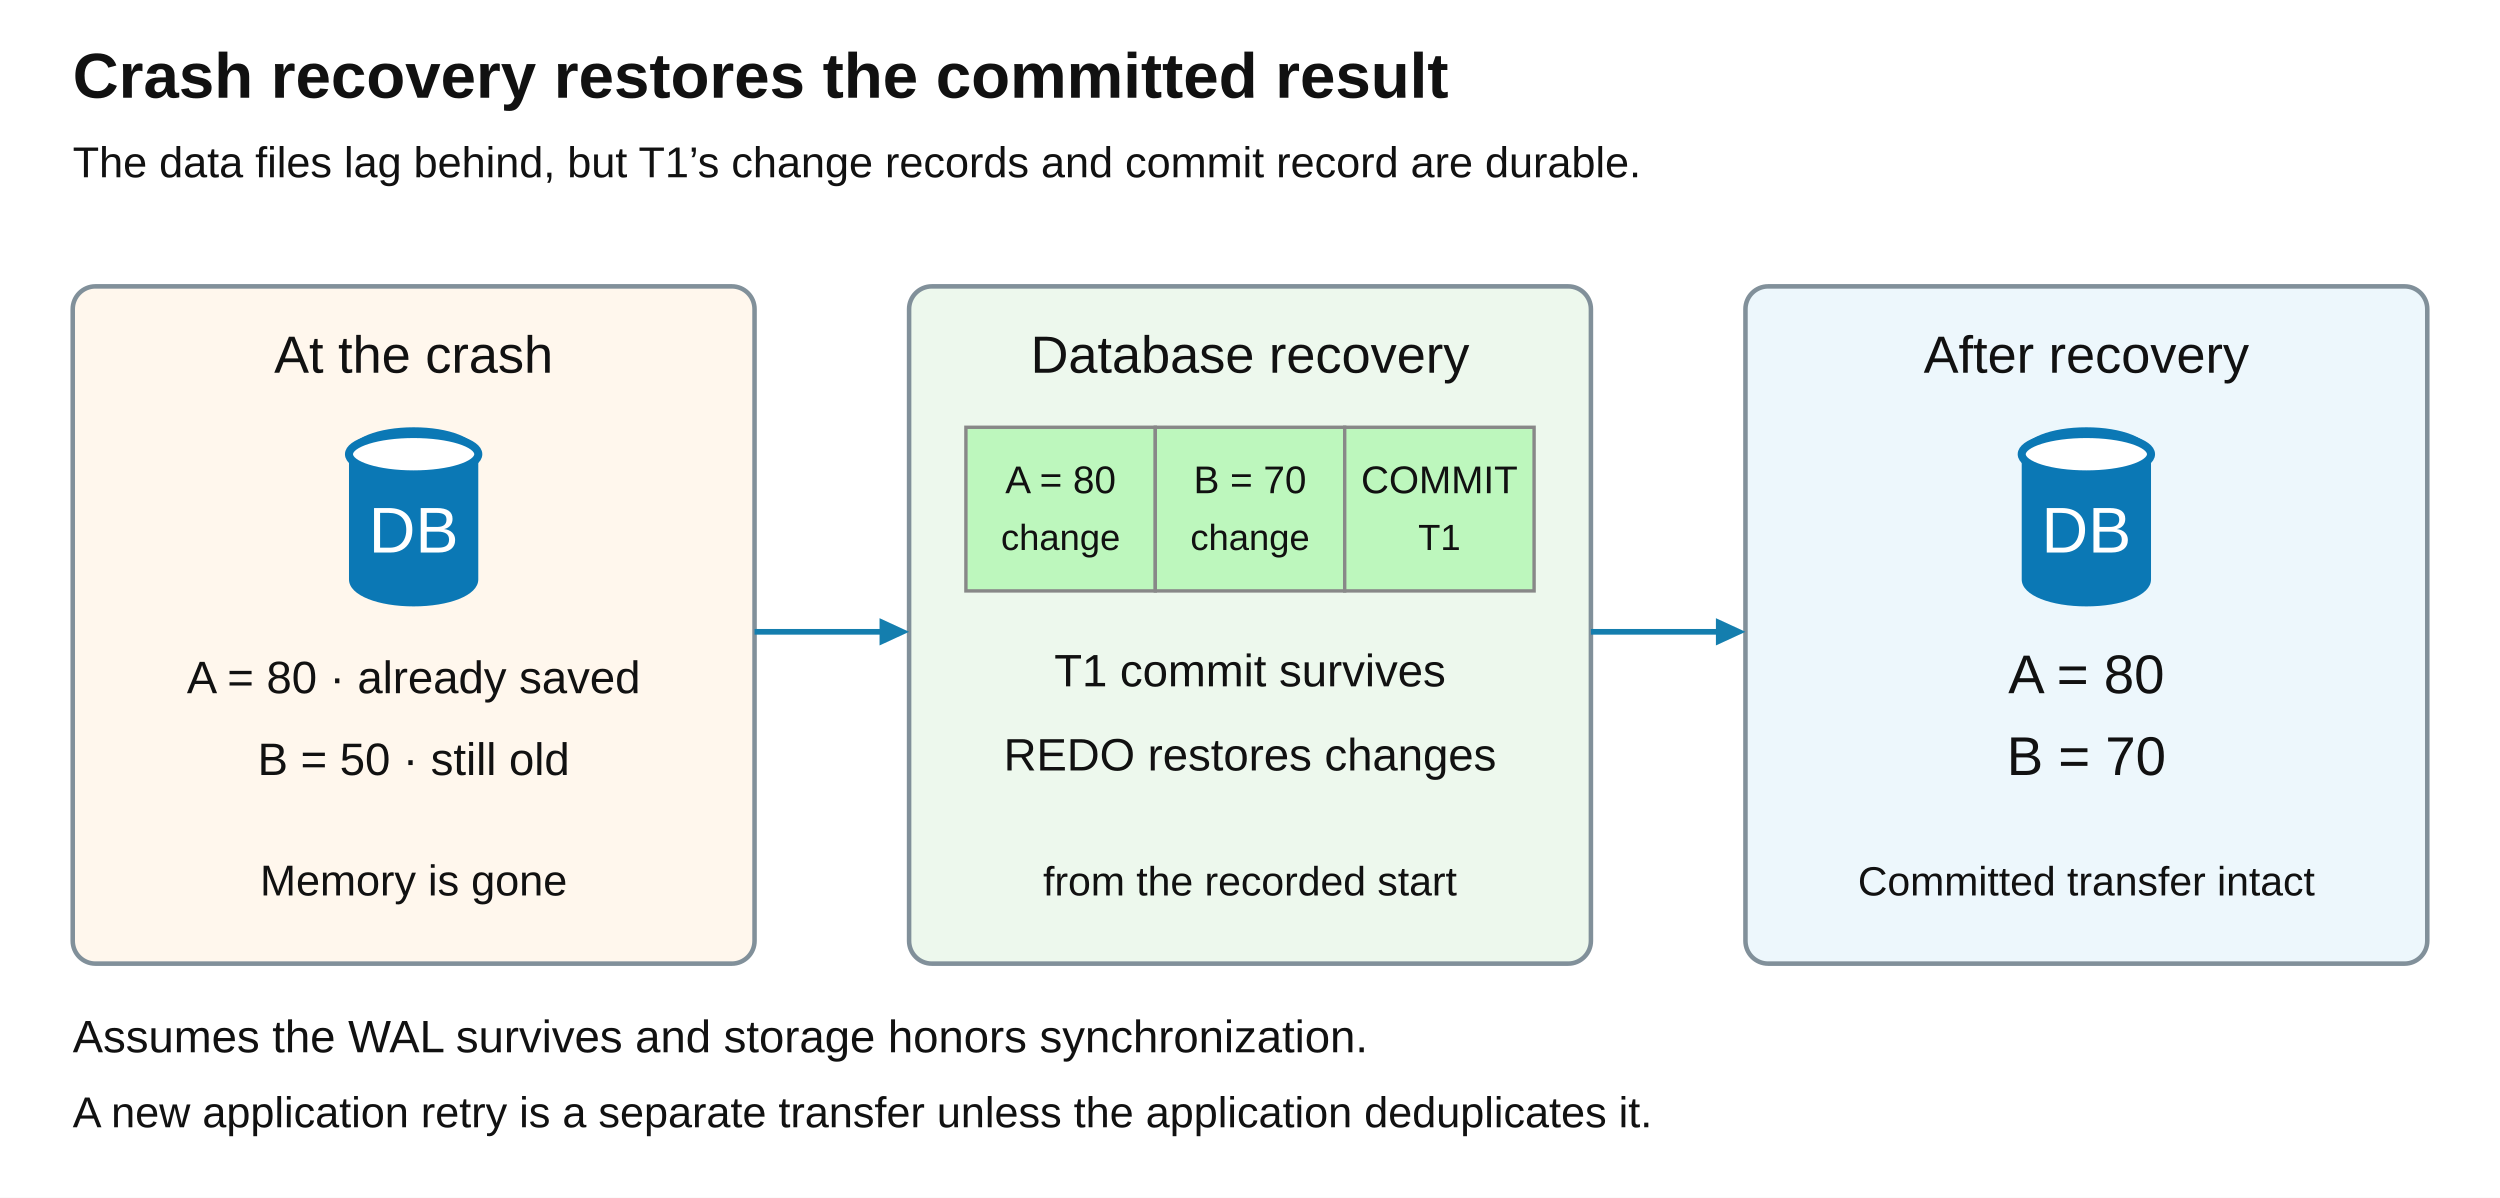
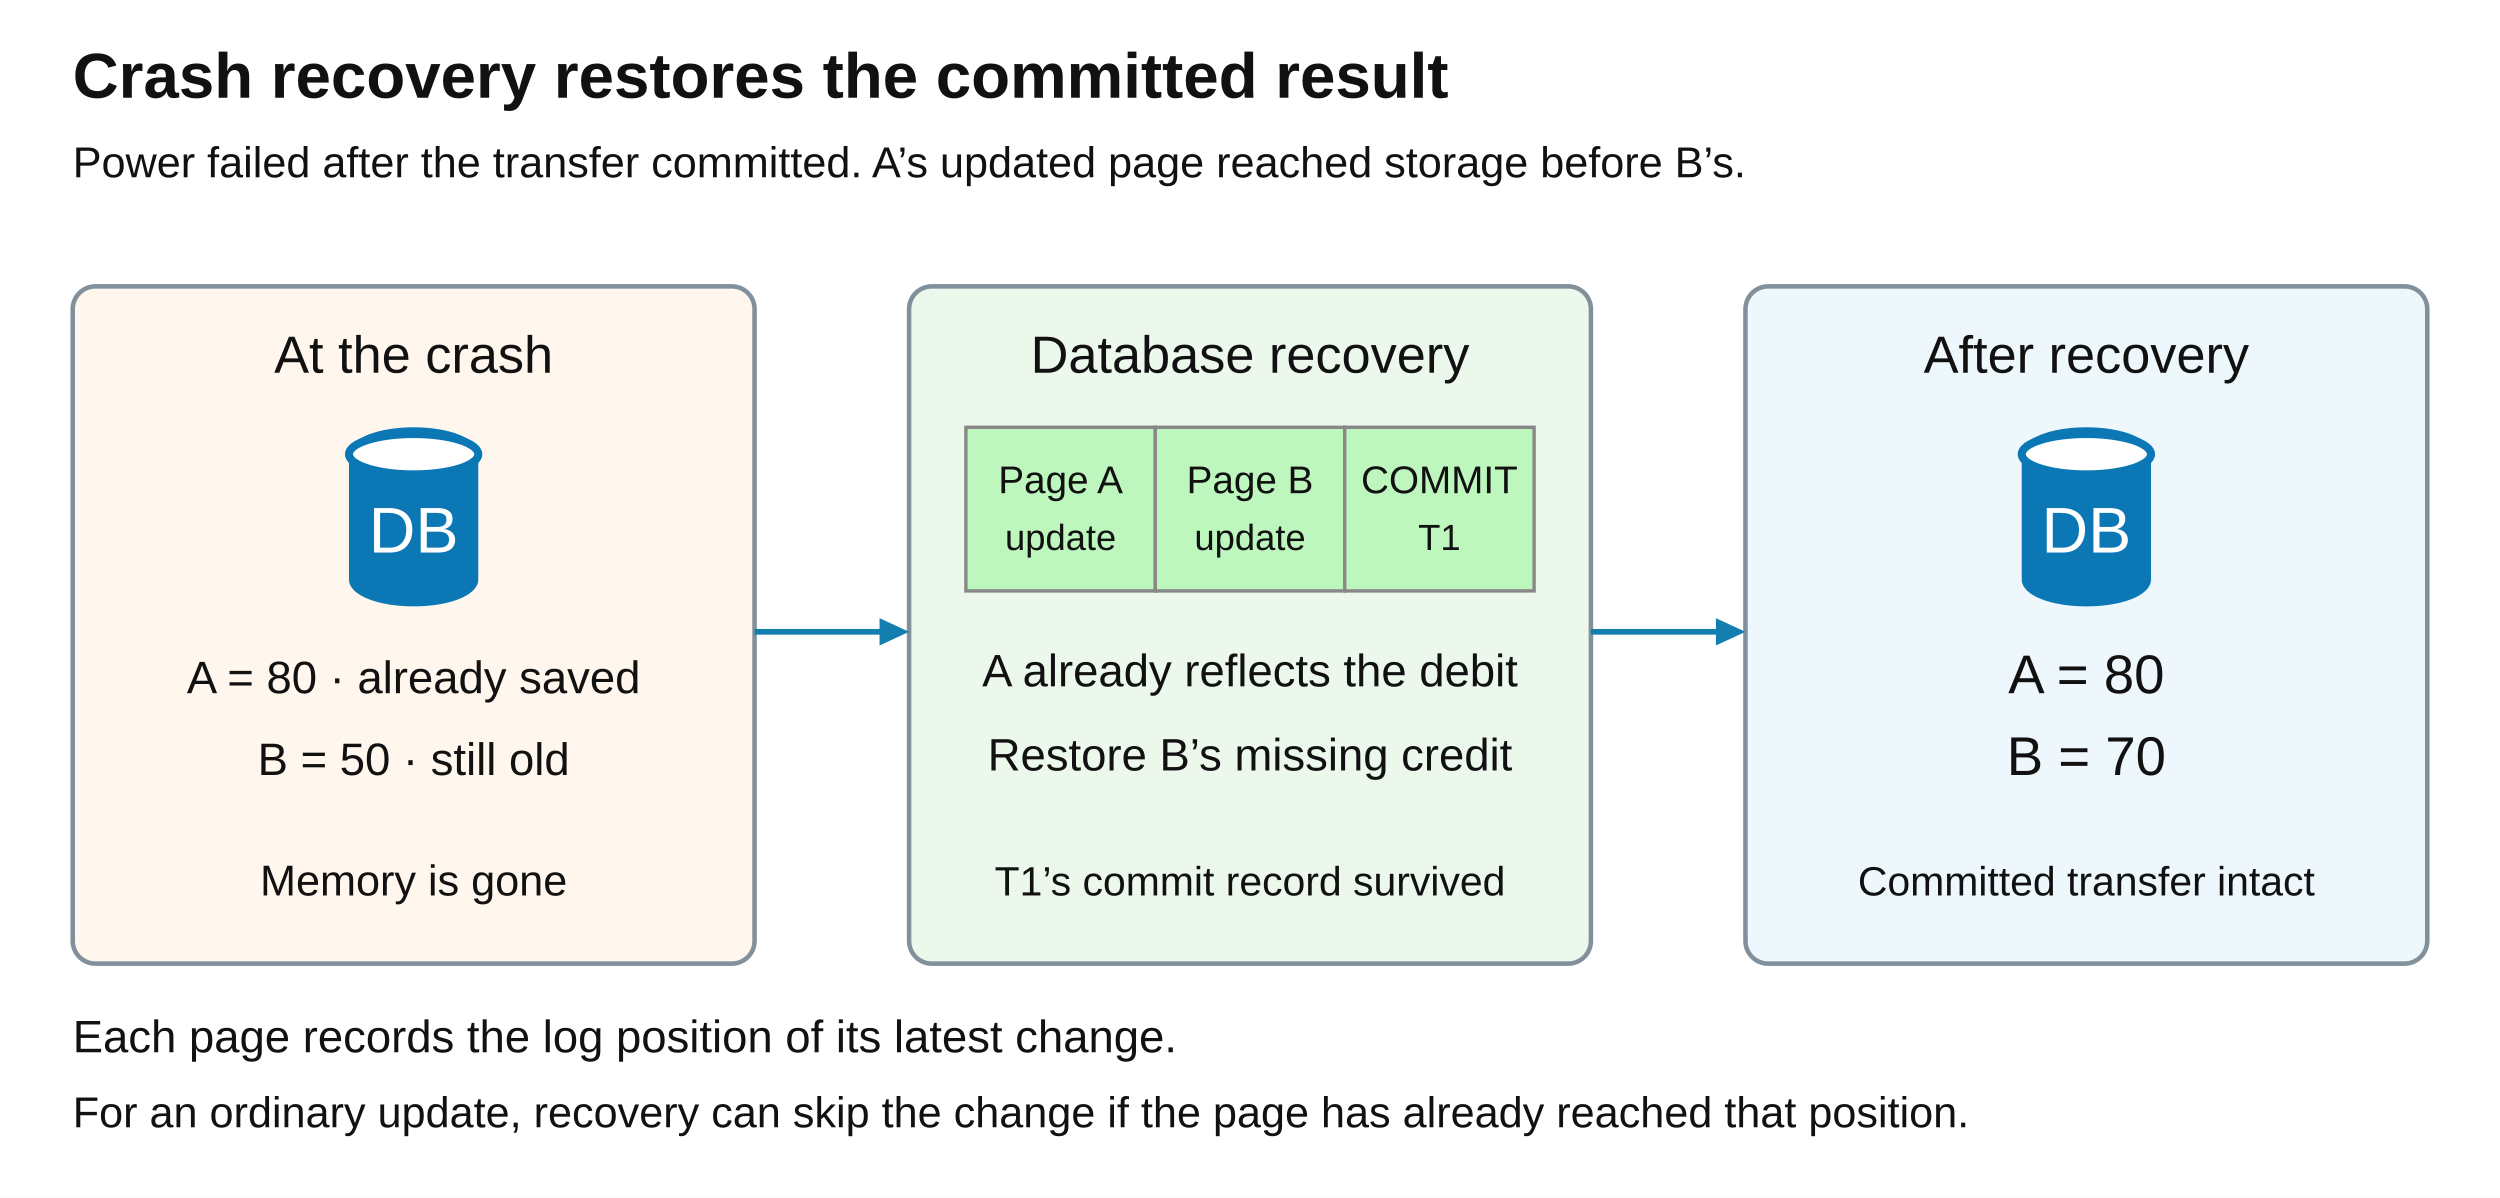
<svg xmlns="http://www.w3.org/2000/svg" width="1100" height="527" viewBox="0 0 1100 527" role="img" aria-labelledby="title desc">
  <defs>
    <style>text{font-family:Arial,Helvetica,sans-serif}</style>
    <symbol id="laptop" viewBox="0 0 110 70">
      <rect x="16" y="4" width="78" height="49" rx="5" fill="white" stroke="#111" stroke-width="5" />
      <path d="M7 58H103L96 66H14Z" fill="#111" />
      <rect x="48" y="59" width="18" height="3" rx="1.5" fill="white" />
    </symbol>
    <symbol id="server" viewBox="0 0 64 112">
      <rect width="64" height="112" rx="7" fill="#63c51b" />
      <path d="M13 18H51M13 82H51M13 96H51" stroke="white" stroke-width="6" />
    </symbol>
    <symbol id="database" viewBox="964 458 108 143">
      <path d="M970 482C970 470 992 462 1018 462S1066 470 1066 482V575C1066 587 1044 595 1018 595S970 587 970 575Z" fill="#0b78b5" />
      <ellipse cx="1018" cy="482" rx="48" ry="15" fill="white" stroke="#0b78b5" stroke-width="6" />
      <text x="1018" y="555" text-anchor="middle" font-family="Arial,Helvetica,sans-serif" font-size="48" fill="white">DB</text>
    </symbol>
  </defs>
  <rect width="1100" height="527" fill="#fff" />
  <text x="32" y="43" font-size="28" text-anchor="start" fill="#111" font-weight="700">Crash recovery restores the committed result</text>
-   <text x="32" y="78" font-size="19" text-anchor="start" fill="#111" font-weight="400">The data files lag behind, but T1’s change records and commit record are durable.</text>
+   <text x="32" y="78" font-size="19" text-anchor="start" fill="#111" font-weight="400">Power failed after the transfer committed. A’s updated page reached storage before B’s.</text>
  <rect id="crash" x="32" y="126" width="300" height="298" rx="10" fill="#fff7ed" stroke="#81909a" stroke-width="2" />
  <text x="182" y="164" font-size="23" text-anchor="middle" fill="#111" font-weight="400">At the crash</text>
  <use href="#database" x="150" y="184" width="64" height="88" />
  <text x="182" y="305" font-size="20" text-anchor="middle" fill="#111" font-weight="400">A = 80 · already saved</text>
  <text x="182" y="341" font-size="20" text-anchor="middle" fill="#111" font-weight="400">B = 50 · still old</text>
  <text x="182" y="394" font-size="19" text-anchor="middle" fill="#111" font-weight="400">Memory is gone</text>
  <rect id="recovery" x="400" y="126" width="300" height="298" rx="10" fill="#edf8ed" stroke="#81909a" stroke-width="2" />
  <text x="550" y="164" font-size="23" text-anchor="middle" fill="#111" font-weight="400">Database recovery</text>
  <rect id="recovery-log-0" x="425.0" y="188" width="83.333" height="72" fill="#bdf7bd" stroke="#888" stroke-width="1.5" />
-   <text x="466.667" y="217" font-size="17" text-anchor="middle" fill="#111" font-weight="400">A = 80</text>
-   <text x="466.667" y="242" font-size="16" text-anchor="middle" fill="#111" font-weight="400">change</text>
+   <text x="466.667" y="217" font-size="17" text-anchor="middle" fill="#111" font-weight="400">Page A</text>
+   <text x="466.667" y="242" font-size="16" text-anchor="middle" fill="#111" font-weight="400">update</text>
  <rect id="recovery-log-1" x="508.333" y="188" width="83.333" height="72" fill="#bdf7bd" stroke="#888" stroke-width="1.5" />
-   <text x="550.0" y="217" font-size="17" text-anchor="middle" fill="#111" font-weight="400">B = 70</text>
-   <text x="550.0" y="242" font-size="16" text-anchor="middle" fill="#111" font-weight="400">change</text>
+   <text x="550.0" y="217" font-size="17" text-anchor="middle" fill="#111" font-weight="400">Page B</text>
+   <text x="550.0" y="242" font-size="16" text-anchor="middle" fill="#111" font-weight="400">update</text>
  <rect id="recovery-log-2" x="591.667" y="188" width="83.333" height="72" fill="#bdf7bd" stroke="#888" stroke-width="1.5" />
  <text x="633.333" y="217" font-size="17" text-anchor="middle" fill="#111" font-weight="400">COMMIT</text>
  <text x="633.333" y="242" font-size="16" text-anchor="middle" fill="#111" font-weight="400">T1</text>
-   <text x="550" y="302" font-size="20" text-anchor="middle" fill="#111" font-weight="400">T1 commit survives</text>
-   <text x="550" y="339" font-size="20" text-anchor="middle" fill="#111" font-weight="400">REDO restores changes</text>
-   <text x="550" y="394" font-size="18" text-anchor="middle" fill="#111" font-weight="400">from the recorded start</text>
+   <text x="550" y="302" font-size="20" text-anchor="middle" fill="#111" font-weight="400">A already reflects the debit</text>
+   <text x="550" y="339" font-size="20" text-anchor="middle" fill="#111" font-weight="400">Restore B’s missing credit</text>
+   <text x="550" y="394" font-size="18" text-anchor="middle" fill="#111" font-weight="400">T1’s commit record survived</text>
  <path id="read-after-crash-shaft" data-connector="true" d="M332 278 H391" fill="none" stroke="#147eae" stroke-width="2.5" />
  <polygon id="read-after-crash-head" points="400,278 387,272 387,284" fill="#147eae" />
  <rect id="restored" x="768" y="126" width="300" height="298" rx="10" fill="#edf7fc" stroke="#81909a" stroke-width="2" />
  <text x="918" y="164" font-size="23" text-anchor="middle" fill="#111" font-weight="400">After recovery</text>
  <use href="#database" x="886" y="184" width="64" height="88" />
  <text x="918" y="305" font-size="24" text-anchor="middle" fill="#111" font-weight="400">A = 80</text>
  <text x="918" y="341" font-size="24" text-anchor="middle" fill="#111" font-weight="400">B = 70</text>
  <text x="918" y="394" font-size="18" text-anchor="middle" fill="#111" font-weight="400">Committed transfer intact</text>
  <path id="restore-shaft" data-connector="true" d="M700 278 H759" fill="none" stroke="#147eae" stroke-width="2.5" />
  <polygon id="restore-head" points="768,278 755,272 755,284" fill="#147eae" />
-   <text x="32" y="463" font-size="20" text-anchor="start" fill="#111" font-weight="400">Assumes the WAL survives and storage honors synchronization.</text>
-   <text x="32" y="496" font-size="19" text-anchor="start" fill="#111" font-weight="400">A new application retry is a separate transfer unless the application deduplicates it.</text>
+   <text x="32" y="463" font-size="20" text-anchor="start" fill="#111" font-weight="400">Each page records the log position of its latest change.</text>
+   <text x="32" y="496" font-size="19" text-anchor="start" fill="#111" font-weight="400">For an ordinary update, recovery can skip the change if the page has already reached that position.</text>
</svg>
